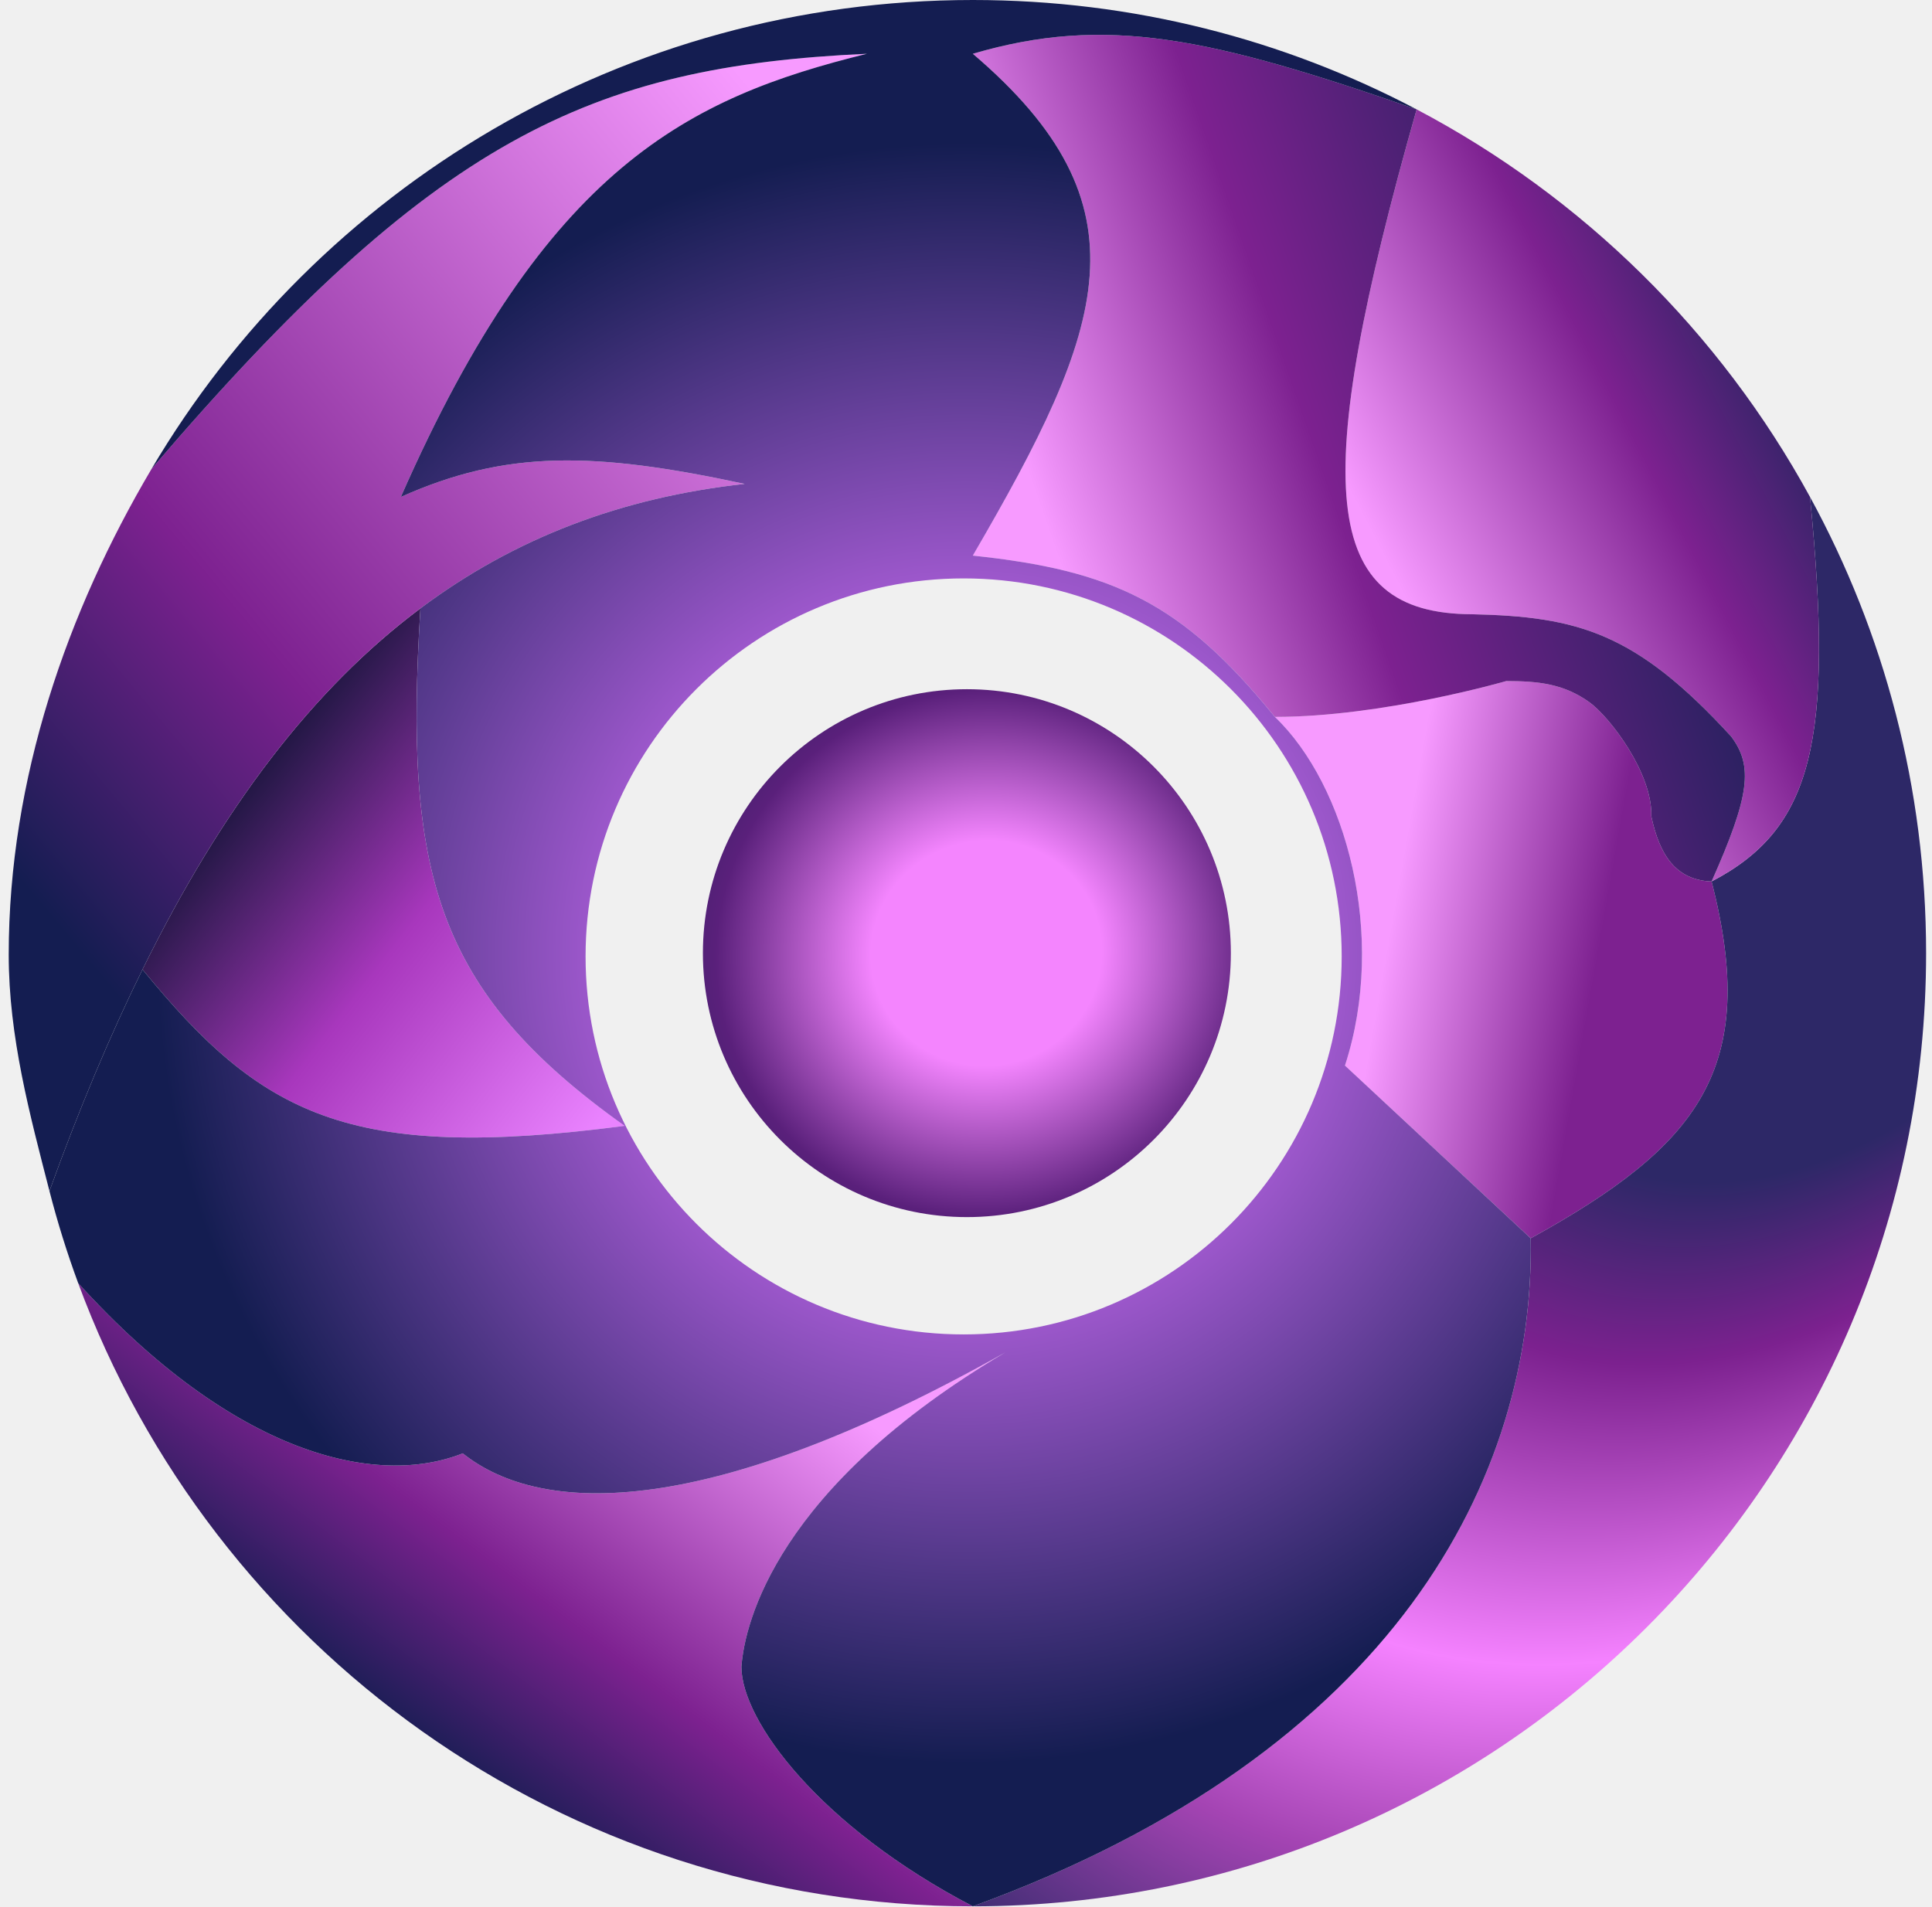
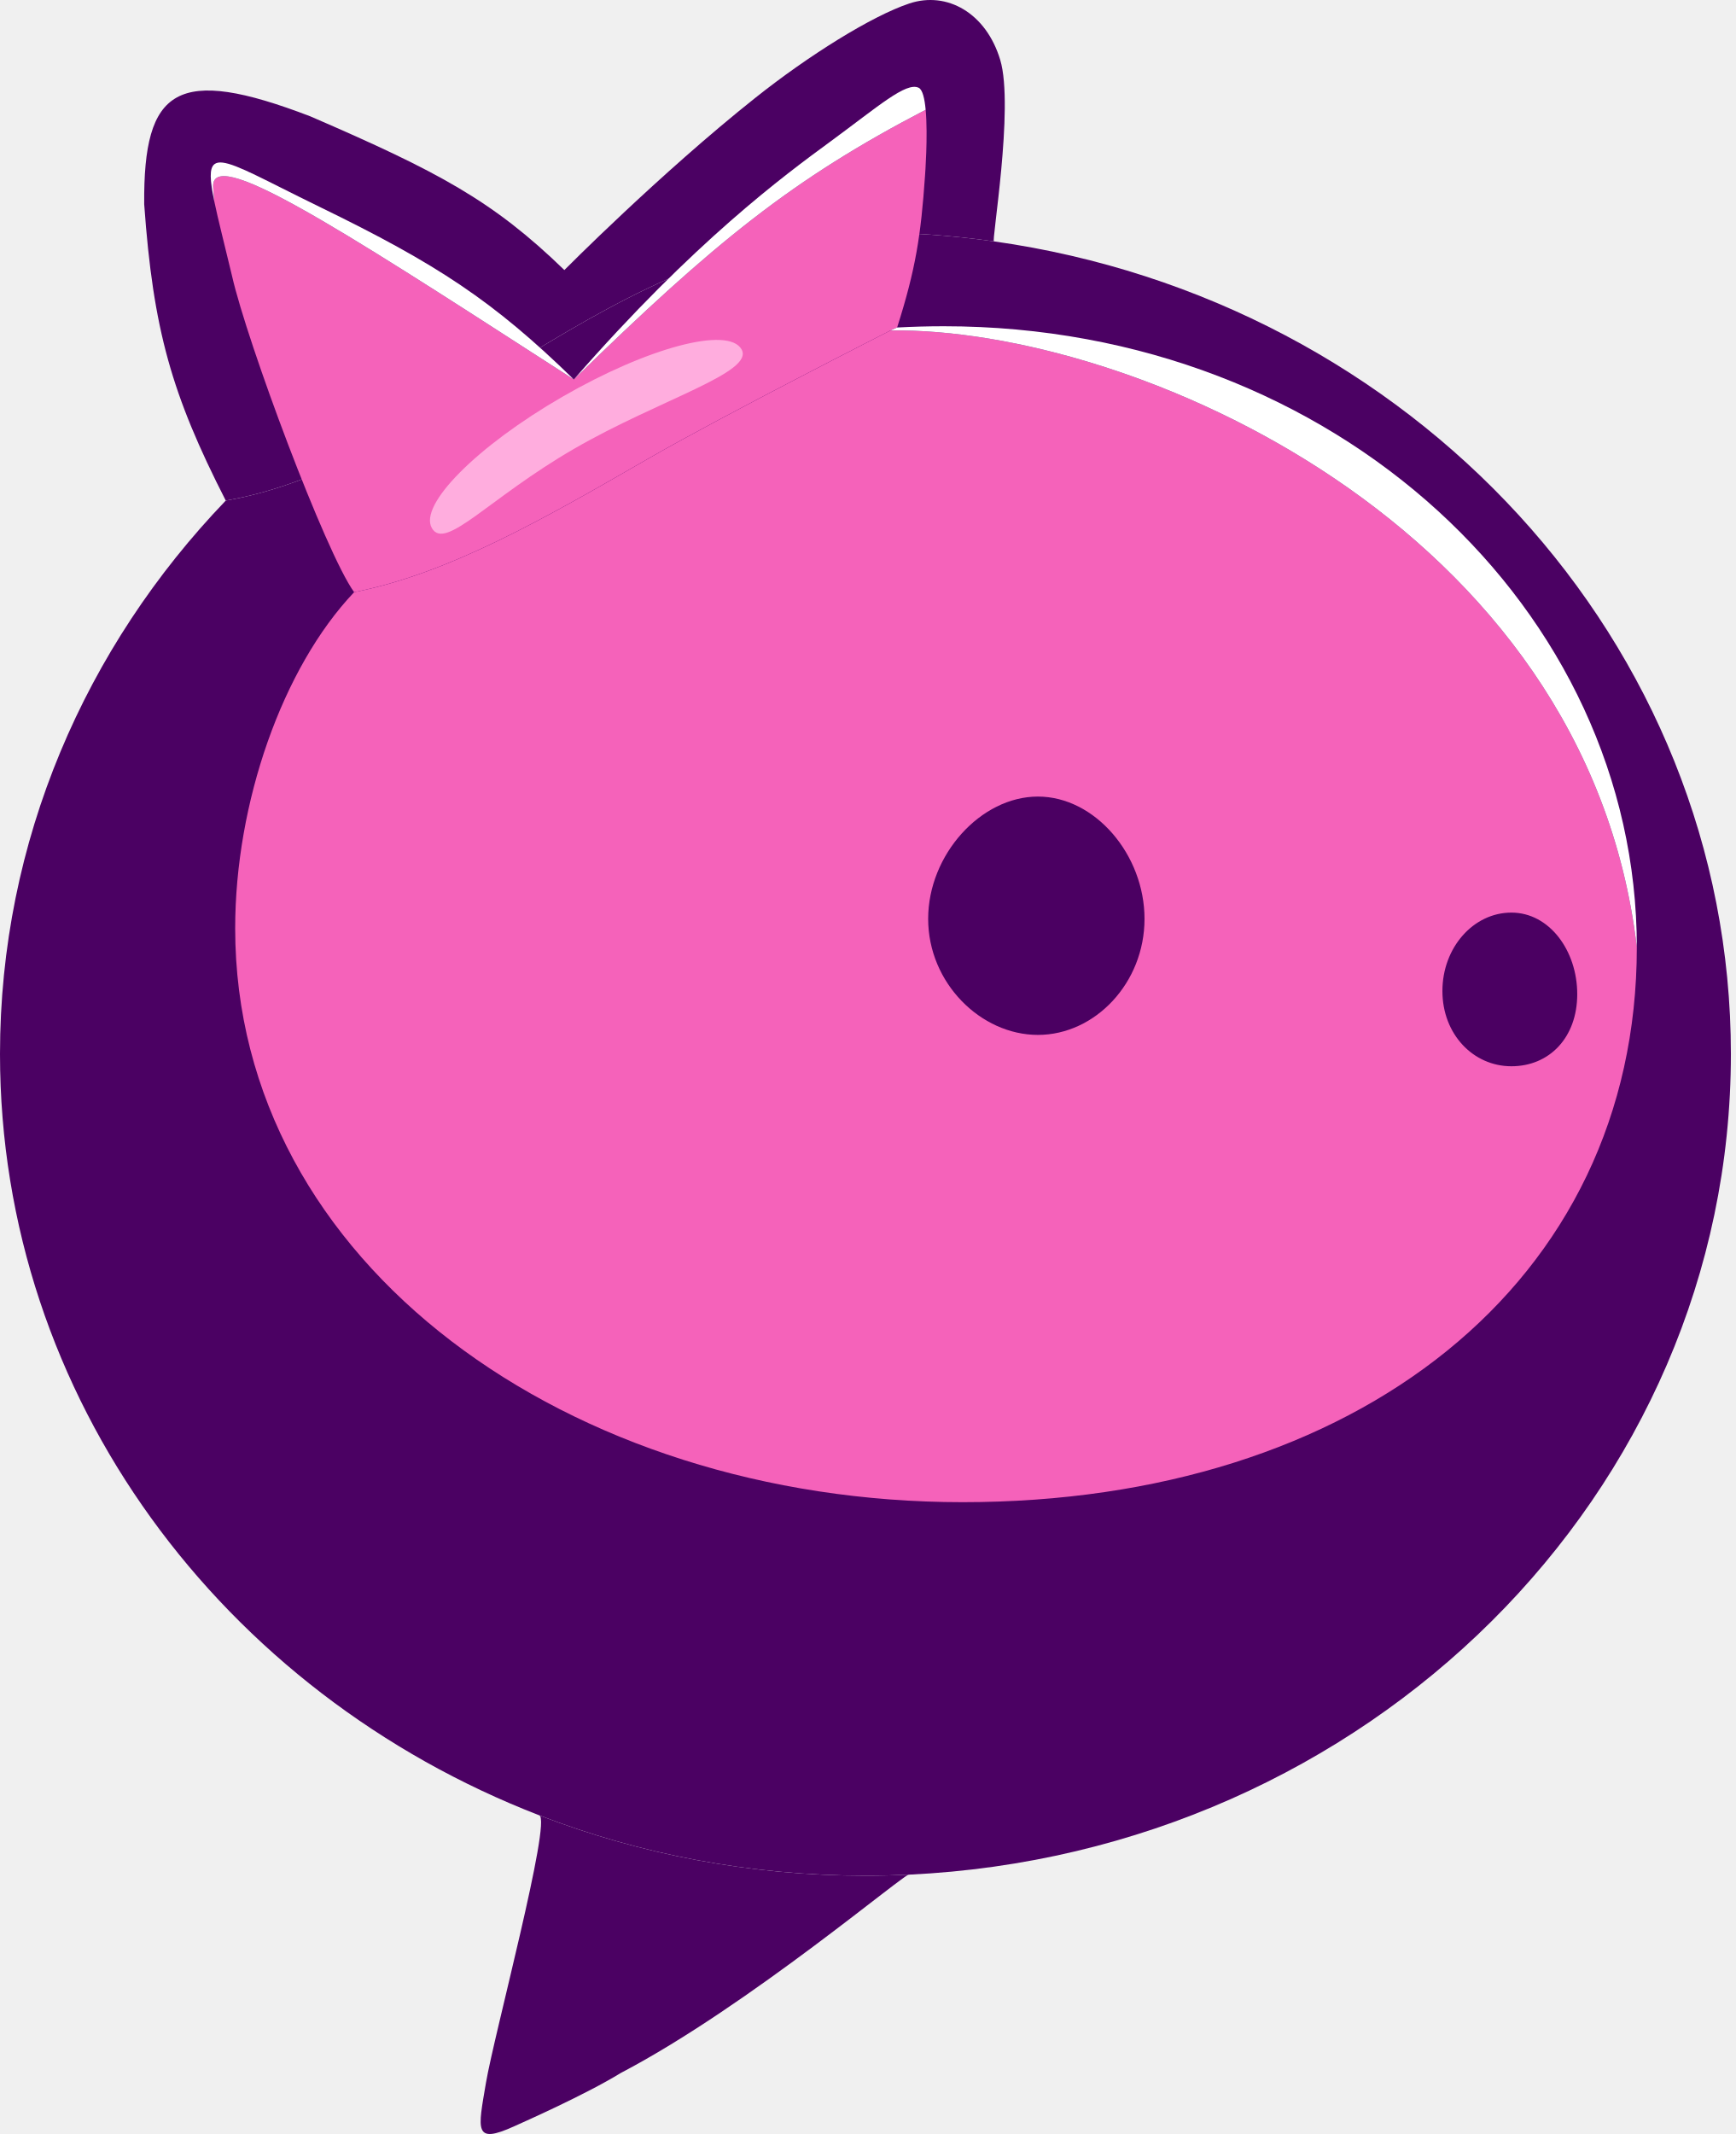
- <svg xmlns="http://www.w3.org/2000/svg" width="152" height="150" viewBox="0 0 152 150" fill="none">
-   <path d="M120.429 97.436C133.635 90.152 138.455 84.082 134.66 69.359C131.818 69.251 130.56 67.247 129.916 64.231C130.033 60.866 126.648 56.41 125.044 55.256C123.043 53.816 121.07 53.59 118.506 53.59C118.506 53.59 108.762 56.41 100.301 56.41C105.91 61.77 109.139 73.616 105.814 83.846L120.429 97.436Z" fill="url(#paint0_linear_37_138)" />
-   <path d="M76.536 150C117.957 150 151.536 116.421 151.536 75C151.536 61.996 148.226 49.764 142.403 39.102C144.283 58.27 142.647 65.193 134.66 69.359C138.455 84.082 133.635 90.152 120.429 97.436C120.746 116.21 109.765 137.859 76.536 150Z" fill="url(#paint1_diamond_37_138)" />
-   <path d="M134.66 69.359C142.647 65.193 144.283 58.27 142.403 39.103C135.325 26.141 124.531 15.499 111.455 8.608C102.996 38.374 103.862 48.3 115.814 48.333C124.158 48.517 128.712 49.778 136.198 57.949C137.951 60.282 137.657 62.622 134.66 69.359Z" fill="url(#paint2_linear_37_138)" />
-   <path d="M129.916 64.231C130.56 67.247 131.819 69.251 134.66 69.359C137.658 62.622 137.951 60.282 136.198 57.949C128.712 49.778 124.158 48.517 115.814 48.333C103.862 48.3 102.996 38.373 111.455 8.607C95.219 2.951 87.022 1.156 76.536 4.231C90.558 16.189 87.025 25.707 76.536 43.718C87.535 44.88 93.005 47.42 100.301 56.41C108.763 56.41 118.506 53.59 118.506 53.59C121.07 53.59 123.043 53.816 125.045 55.256C126.648 56.41 130.033 60.866 129.916 64.231Z" fill="url(#paint3_linear_37_138)" />
-   <path fill-rule="evenodd" clip-rule="evenodd" d="M11.212 76.282C17.496 63.526 24.646 54.175 33.075 47.873C31.804 68.611 34.159 77.935 49.147 88.59C27.319 91.452 20.528 87.687 11.212 76.282Z" fill="url(#paint4_linear_37_138)" />
-   <path d="M76.536 150C64.485 143.718 58.331 135.385 58.331 131.154C58.583 127.666 61.13 117.035 79.1 106.41C55.798 119.519 42.69 119.359 36.408 114.359C29.613 117.051 18.441 114.517 6.151 100.963C16.714 129.589 44.242 150 76.536 150Z" fill="url(#paint5_linear_37_138)" />
-   <path d="M0.686 75.128C0.686 81.591 2.354 87.735 3.891 93.718C6.204 87.317 8.635 81.513 11.212 76.282C17.496 63.526 24.646 54.175 33.075 47.873C40.494 42.326 48.905 39.142 58.587 38.077C46.682 35.515 39.784 35.412 31.536 39.102C42.998 13.055 54.233 7.684 68.203 4.231C46.393 5.226 34.091 10.949 11.921 36.9C5.322 48.066 0.686 61.219 0.686 75.128Z" fill="url(#paint6_linear_37_138)" />
-   <path fill-rule="evenodd" clip-rule="evenodd" d="M58.587 38.077C46.682 35.515 39.784 35.412 31.536 39.103C42.998 13.056 54.233 7.684 68.203 4.231C46.393 5.226 34.091 10.949 11.921 36.9C24.972 14.814 49.024 0 76.536 0C89.144 0 101.026 3.111 111.455 8.608C95.219 2.951 87.022 1.156 76.536 4.231C90.558 16.189 87.025 25.707 76.536 43.718C87.535 44.88 93.004 47.42 100.301 56.41C105.91 61.77 109.139 73.616 105.814 83.846L120.429 97.436C120.746 116.21 109.765 137.859 76.536 150C64.485 143.718 58.331 135.385 58.331 131.154C58.583 127.666 61.13 117.035 79.1 106.41C55.798 119.519 42.69 119.359 36.408 114.359C29.613 117.051 18.441 114.517 6.151 100.963C5.28 98.601 4.524 96.184 3.891 93.718C6.204 87.317 8.635 81.513 11.212 76.282C20.528 87.687 27.319 91.452 49.147 88.59C34.159 77.935 31.804 68.611 33.075 47.873C40.494 42.326 48.905 39.142 58.587 38.077ZM75.814 105C92.241 105 105.557 91.683 105.557 75.256C105.557 58.83 92.241 45.513 75.814 45.513C59.387 45.513 46.07 58.83 46.07 75.256C46.07 91.683 59.387 105 75.814 105Z" fill="url(#paint7_radial_37_138)" />
-   <ellipse cx="76.07" cy="75" rx="20.769" ry="20.769" fill="url(#paint8_radial_37_138)" />
-   <defs>
-     <linearGradient id="paint0_linear_37_138" x1="138.25" y1="65.897" x2="111.496" y2="61.175" gradientUnits="userSpaceOnUse">
-       <stop offset="0.395" stop-color="#7D2190" />
-       <stop offset="1" stop-color="#F79AFF" />
-     </linearGradient>
-     <radialGradient id="paint1_diamond_37_138" cx="0" cy="0" r="1" gradientUnits="userSpaceOnUse" gradientTransform="translate(147.096 56.4102) rotate(124.706) scale(128.348 79.6182)">
-       <stop offset="0.317" stop-color="#2D2867" />
-       <stop offset="0.443" stop-color="#7C218F" />
-       <stop offset="0.651" stop-color="#F582FF" />
-       <stop offset="0.791" stop-color="#A444B3" />
-       <stop offset="0.952" stop-color="#2D2867" />
-     </radialGradient>
-     <linearGradient id="paint2_linear_37_138" x1="142.993" y1="31.41" x2="111.012" y2="47.918" gradientUnits="userSpaceOnUse">
-       <stop stop-color="#23245E" />
-       <stop offset="0.395" stop-color="#7D2190" />
-       <stop offset="1" stop-color="#F79AFF" />
-     </linearGradient>
-     <linearGradient id="paint3_linear_37_138" x1="132.48" y1="25.513" x2="82.865" y2="42.821" gradientUnits="userSpaceOnUse">
-       <stop offset="0.042" stop-color="#1D2159" />
-       <stop offset="0.582" stop-color="#7D2190" />
-       <stop offset="1" stop-color="#F79AFF" />
-     </linearGradient>
-     <linearGradient id="paint4_linear_37_138" x1="15.686" y1="63.333" x2="47.609" y2="87.949" gradientUnits="userSpaceOnUse">
-       <stop stop-color="#111335" />
-       <stop offset="0.474" stop-color="#A837BD" />
-       <stop offset="1" stop-color="#EA83FF" />
-     </linearGradient>
-     <linearGradient id="paint5_linear_37_138" x1="34.404" y1="139.359" x2="59.934" y2="105.578" gradientUnits="userSpaceOnUse">
-       <stop stop-color="#141D51" />
-       <stop offset="0.369" stop-color="#7D2190" />
-       <stop offset="1" stop-color="#F79AFF" />
-     </linearGradient>
-     <linearGradient id="paint6_linear_37_138" x1="-1.238" y1="65.897" x2="63.378" y2="11.923" gradientUnits="userSpaceOnUse">
-       <stop stop-color="#141D51" />
-       <stop offset="0.315" stop-color="#7D2190" />
-       <stop offset="1" stop-color="#F79AFF" />
-     </linearGradient>
-     <radialGradient id="paint7_radial_37_138" cx="0" cy="0" r="1" gradientUnits="userSpaceOnUse" gradientTransform="translate(76.1108 75) rotate(90) scale(75 75.4253)">
-       <stop offset="0.128" stop-color="#FAC7FF" />
-       <stop offset="0.202" stop-color="#D670FF" />
-       <stop offset="0.848" stop-color="#141D51" />
-     </radialGradient>
-     <radialGradient id="paint8_radial_37_138" cx="0" cy="0" r="1" gradientUnits="userSpaceOnUse" gradientTransform="translate(77.6086 74.9999) rotate(-13.7531) scale(37.749 36.5173)">
-       <stop offset="0.242" stop-color="#F485FE" />
-       <stop offset="0.567" stop-color="#5A207B" />
-       <stop offset="0.897" stop-color="#141D51" />
-     </radialGradient>
-   </defs>
+ <svg xmlns="http://www.w3.org/2000/svg" width="122" height="150" viewBox="0 0 122 150" fill="none">
+   <path d="M60.84 16.333C63.911 16.333 66.93 16.549 69.878 16.966C69.658 17.215 71.308 7.519 70.316 4.212C69.324 0.906 66.568 -0.637 63.923 0.245C61.278 1.126 56.835 3.907 53.122 6.858C46.39 12.206 39.675 18.982 39.675 18.982C34.655 14.112 30.822 12.072 21.82 8.18C12.417 4.572 10.073 6.189 10.137 14.353C10.767 23.172 12.058 27.716 15.871 35.186C30.644 32.663 43.093 16.501 60.84 16.333Z" fill="#4B0163" />
+   <path d="M60.84 131.842C61.874 131.842 62.902 131.817 63.923 131.769C96.092 130.245 121.681 105.003 121.681 74.087C121.681 45.106 99.193 21.11 69.878 16.966C66.93 16.549 63.911 16.333 60.84 16.333C43.093 16.501 30.644 32.663 15.871 35.186C6.012 45.45 0 59.102 0 74.087C0 98.284 15.675 119.005 37.912 127.6C44.988 130.335 52.729 131.842 60.84 131.842Z" fill="#4B0163" />
+   <path d="M60.84 131.842C52.729 131.842 44.988 130.335 37.912 127.6C38.797 127.934 34.727 143.061 34.164 146.394C33.601 149.727 33.289 150.754 36.152 149.456C36.831 149.148 41.149 147.241 43.646 145.708C52.704 140.966 63.927 131.38 63.923 131.769C62.902 131.817 61.874 131.842 60.84 131.842Z" fill="#4B0163" />
+   <path d="M67.674 105.589C95.31 105.589 115.068 90.197 115.068 66.578C111.56 36.779 79.446 23.007 62.604 23.227C62.604 23.227 50.769 29.242 45.656 32.189C38.172 36.503 31.598 40.292 24.895 41.625C19.839 46.953 16.533 56.456 16.533 65.249C16.533 88.868 40.038 105.589 67.674 105.589Z" fill="#F562BA" />
+   <path d="M63.068 23.02C64.378 18.899 64.739 16.556 65.029 12.345C65.029 12.345 65.244 9.552 65.073 7.715C55.677 12.602 50.234 17.021 40.34 26.673C39.736 26.284 39.141 25.9 38.555 25.522C23.59 15.872 14.667 10.118 14.99 13.226L15.064 14.151C15.323 15.401 15.768 17.121 16.312 19.398C17.372 24.066 22.883 38.845 24.895 41.625C31.598 40.292 38.172 36.503 45.656 32.189C50.769 29.242 62.604 23.227 62.604 23.227L63.068 23.02Z" fill="#F562BA" />
+   <path fill-rule="evenodd" clip-rule="evenodd" d="M22.485 14.549C30.71 18.55 34.691 21.159 40.34 26.673C39.736 26.284 39.141 25.9 38.555 25.522C23.59 15.872 14.667 10.118 14.99 13.226L15.064 14.151C14.752 12.649 14.707 11.828 15.077 11.539C15.618 11.118 17.043 11.834 19.812 13.223C20.593 13.615 21.48 14.06 22.485 14.549Z" fill="white" />
+   <path d="M58.416 9.92C55.109 12.345 48.821 16.96 40.34 26.673C50.234 17.021 55.677 12.602 65.073 7.715C65 6.921 64.854 6.306 64.588 6.172C63.706 5.731 61.722 7.495 58.416 9.92Z" fill="white" />
+   <path d="M115.068 66.578C115.068 42.96 93.987 22.932 66.352 22.932C65.248 22.932 64.153 22.962 63.068 23.02C62.887 23.101 62.604 23.227 62.604 23.227C79.446 23.007 111.56 36.779 115.068 66.578Z" fill="white" />
+   <path d="M80.459 64.588C80.459 69.092 76.982 72.744 72.964 72.744C68.947 72.744 65.249 69.092 65.249 64.588C65.249 60.083 68.947 55.991 72.964 55.991C76.982 55.991 80.459 60.083 80.459 64.588Z" fill="#4B0062" />
+   <path d="M110.879 69.878C110.879 72.922 108.929 74.948 106.25 74.948C103.572 74.948 101.401 72.701 101.401 69.658C101.401 66.614 103.572 64.147 106.25 64.147C108.929 64.147 110.879 66.835 110.879 69.878Z" fill="#4B0062" />
+   <path d="M52.129 24.552C53.069 26.181 46.388 28.064 40.377 31.535C34.365 35.006 31.3 38.75 30.36 37.121C29.419 35.492 33.53 31.358 39.541 27.887C45.553 24.416 51.189 22.923 52.129 24.552Z" fill="#FFADDE" />
</svg>
